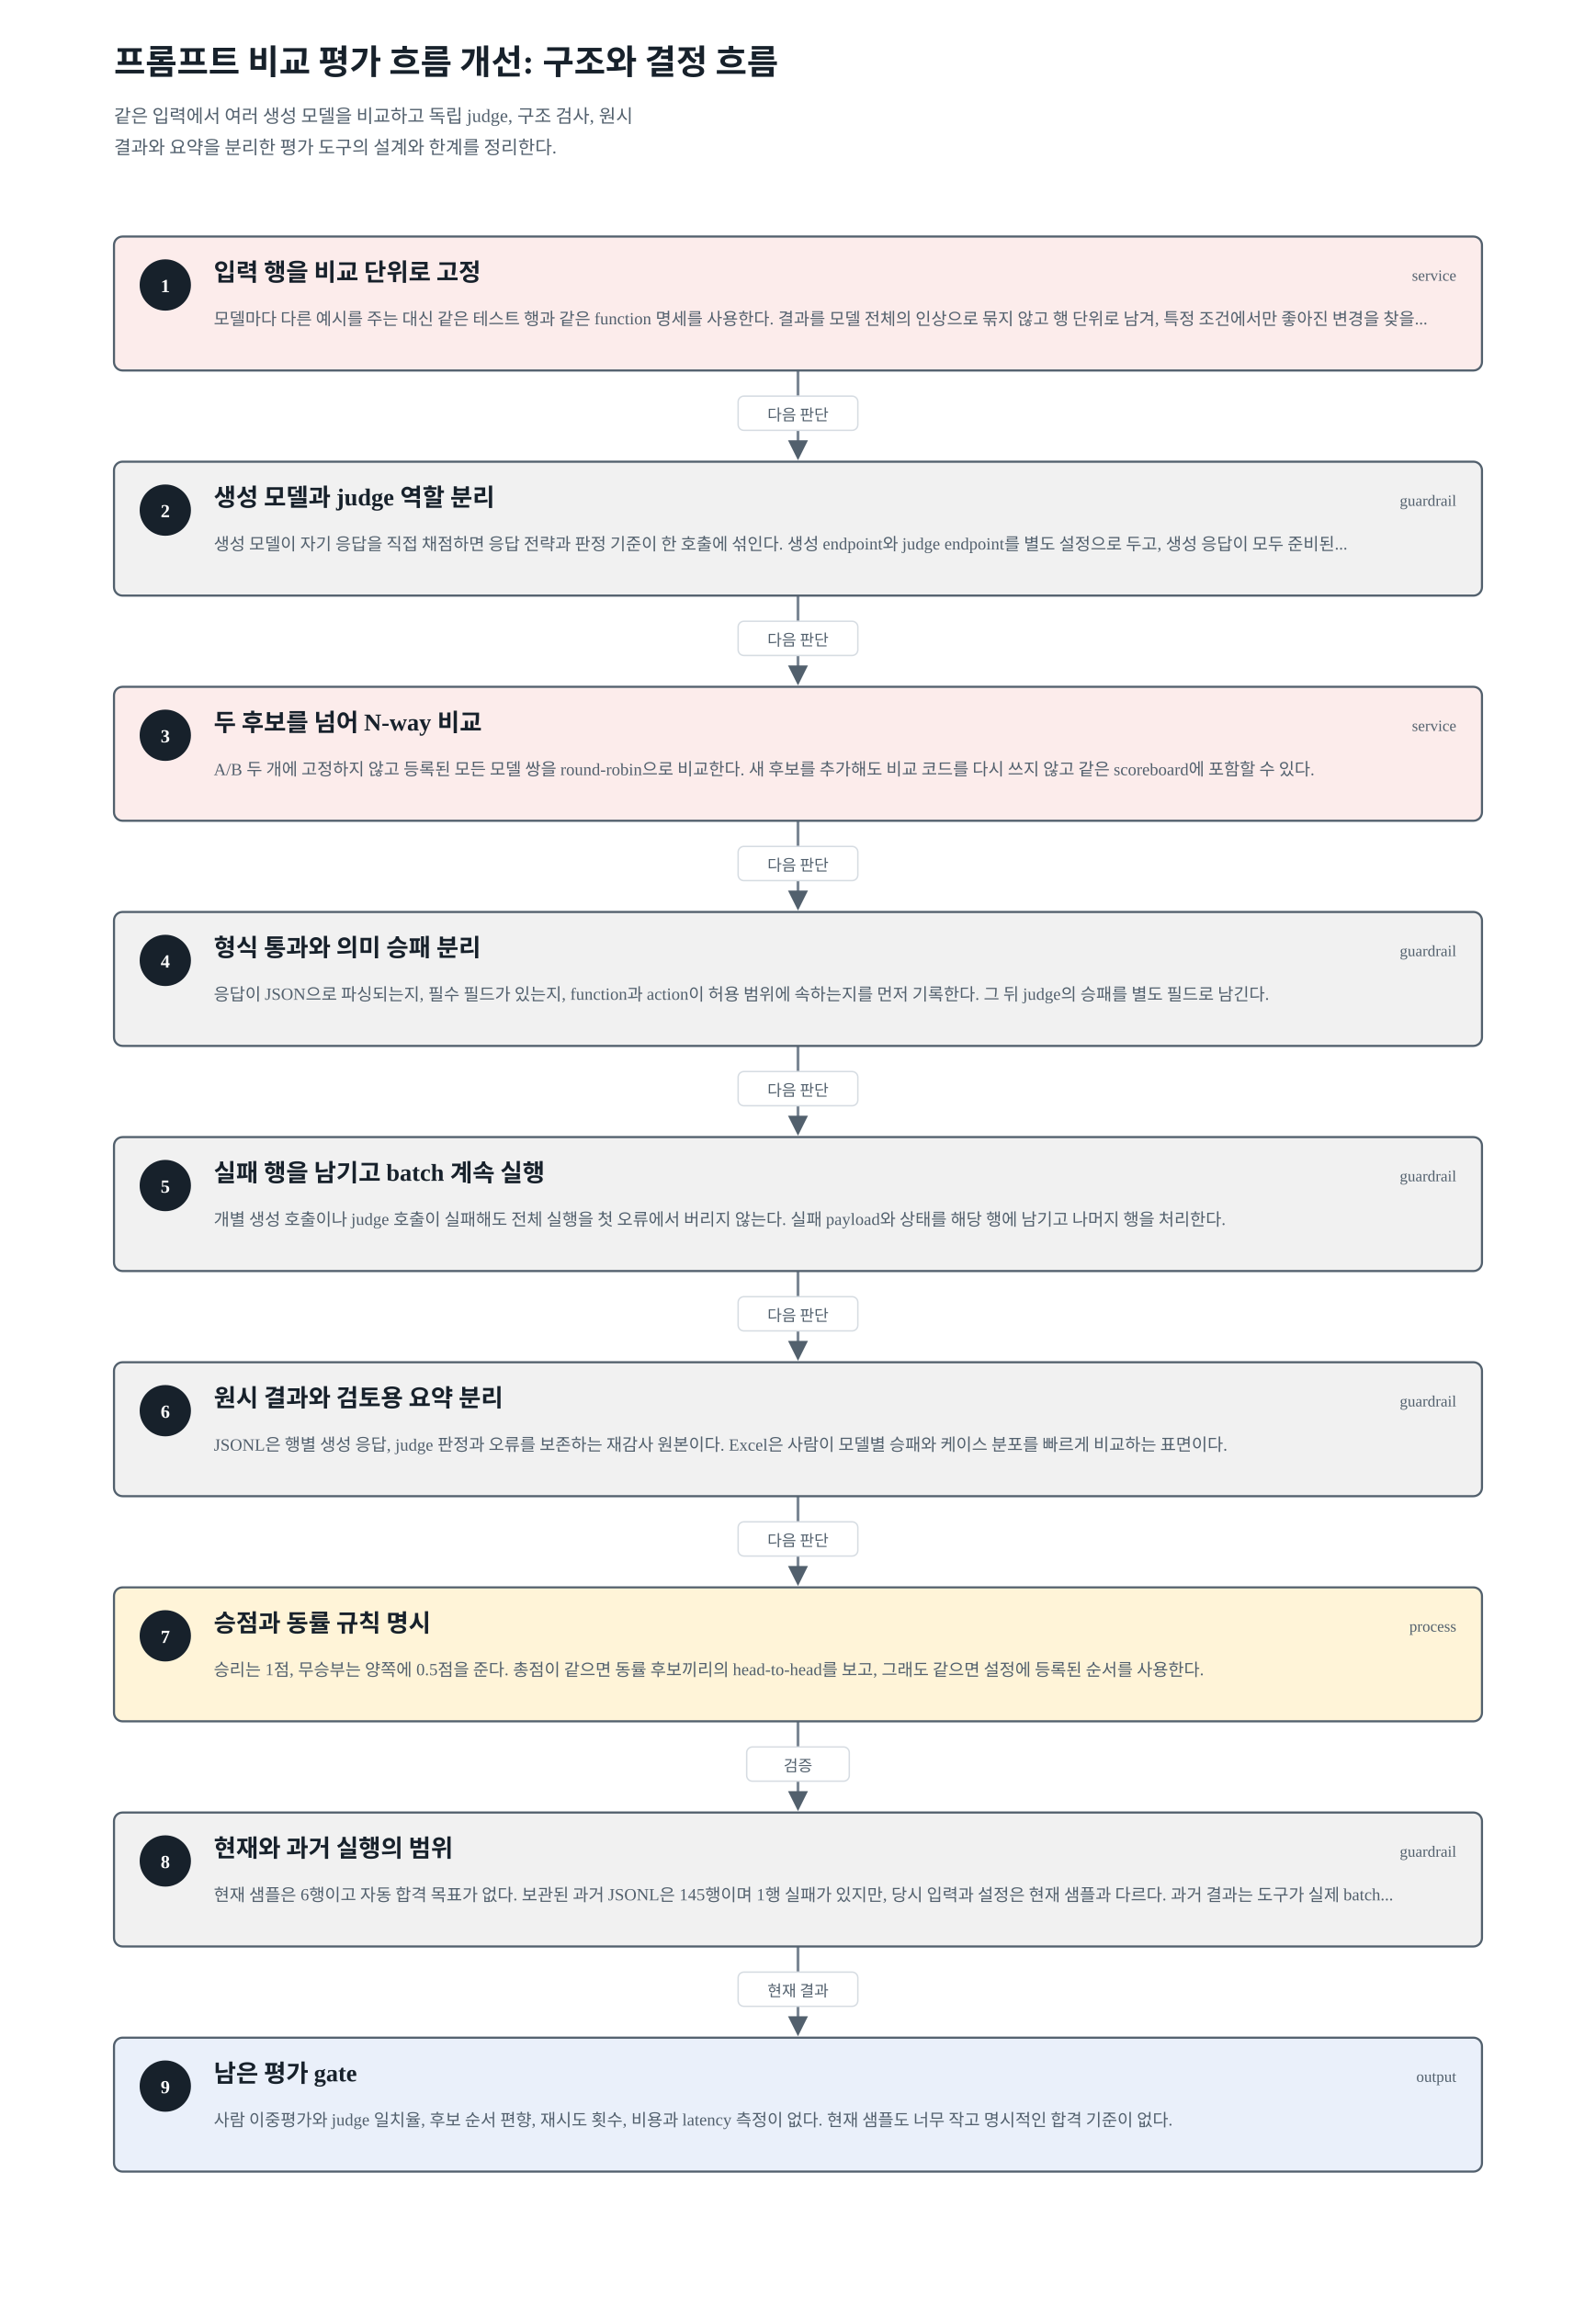
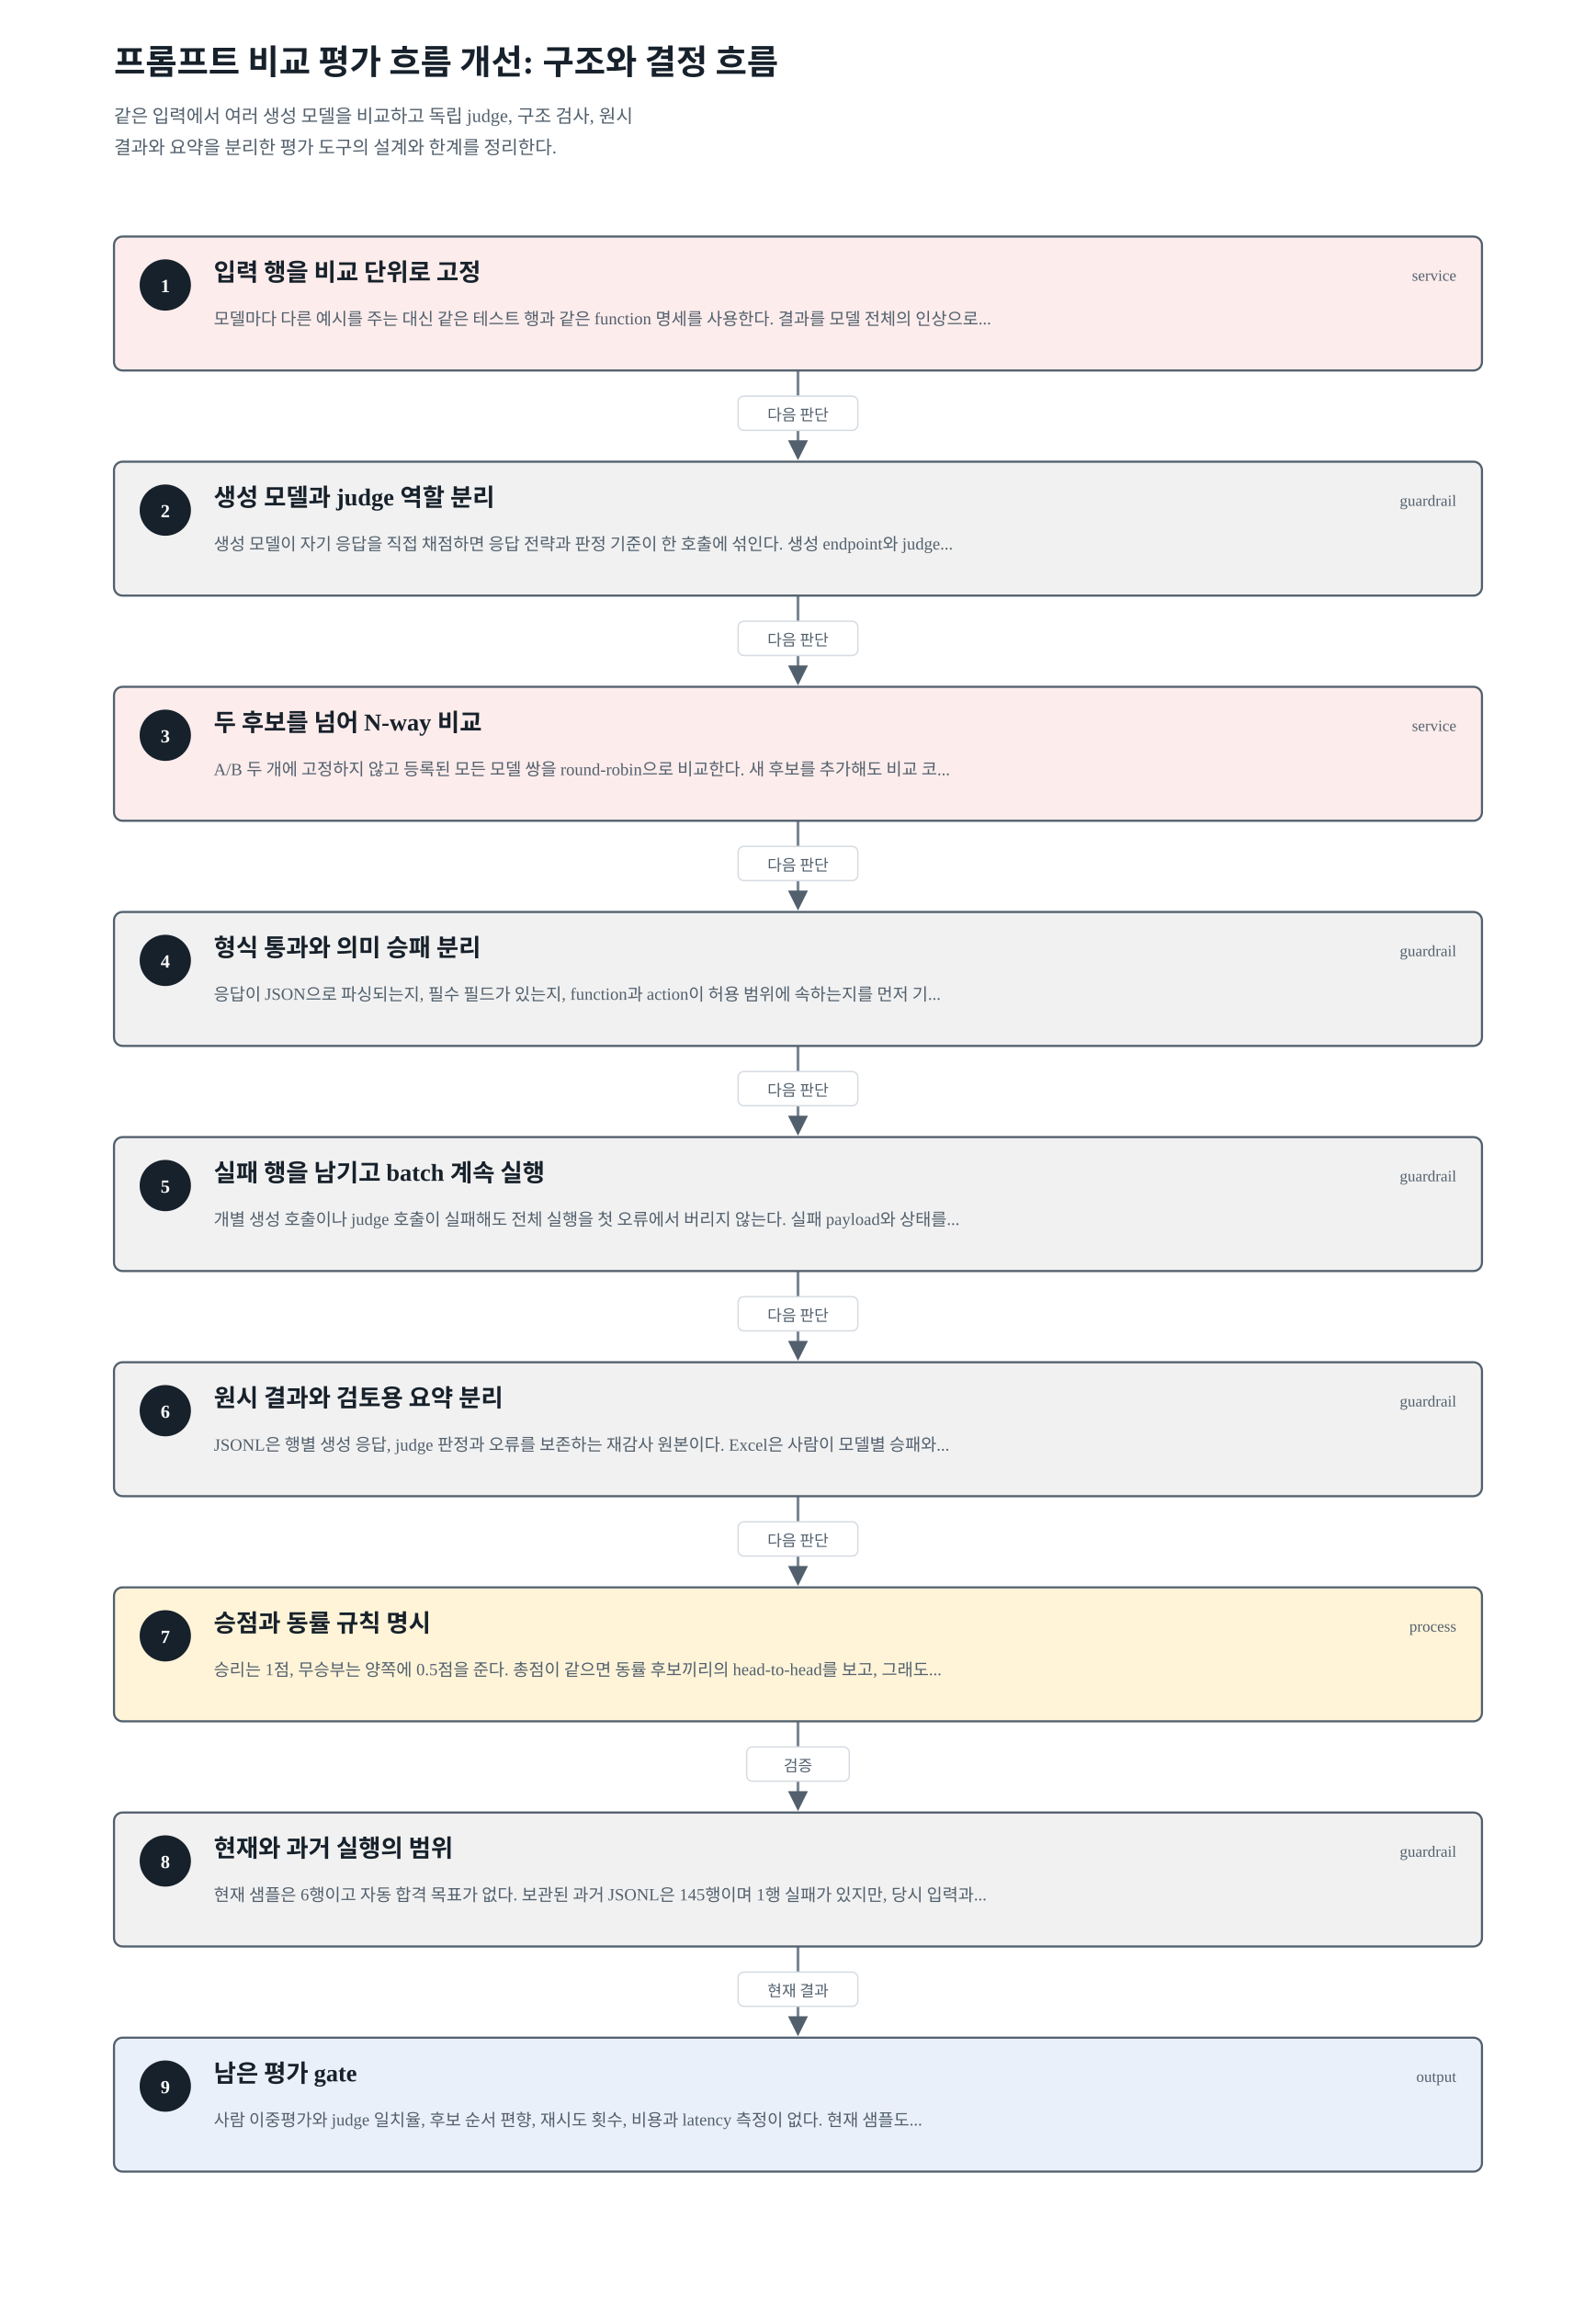
<svg xmlns="http://www.w3.org/2000/svg" viewBox="0 0 1120 1612" role="img" aria-labelledby="system-map-title system-map-desc">
  <defs>
    <marker id="system-map-arrow" viewBox="0 0 10 10" refX="5" refY="5" markerWidth="7" markerHeight="7" orient="auto-start-reverse">
      <path d="M 0 0 L 10 5 L 0 10 z" fill="#52606d" />
    </marker>
  </defs>
  <rect width="1120" height="1612" fill="#ffffff" />
  <text fill="#17212b" font-size="24" font-weight="700">
    <tspan x="80" y="52">프롬프트 비교 평가 흐름 개선: 구조와 결정 흐름</tspan>
  </text>
  <text fill="#52606d" font-size="13">
    <tspan x="80" y="86">같은 입력에서 여러 생성 모델을 비교하고 독립 judge, 구조 검사, 원시</tspan>
    <tspan x="80" y="108">결과와 요약을 분리한 평가 도구의 설계와 한계를 정리한다.</tspan>
  </text>
  <g data-flow="flow-01">
    <path d="M 560 260 L 560 316" fill="none" stroke="#7b8794" stroke-width="2" marker-end="url(#system-map-arrow)" />
    <rect x="518" y="278" width="84" height="24" rx="4" fill="#ffffff" stroke="#d6dce2" />
    <text x="560" y="295" text-anchor="middle" fill="#52606d" font-size="11">다음 판단</text>
  </g>
  <g data-flow="flow-02">
    <path d="M 560 418 L 560 474" fill="none" stroke="#7b8794" stroke-width="2" marker-end="url(#system-map-arrow)" />
    <rect x="518" y="436" width="84" height="24" rx="4" fill="#ffffff" stroke="#d6dce2" />
    <text x="560" y="453" text-anchor="middle" fill="#52606d" font-size="11">다음 판단</text>
  </g>
  <g data-flow="flow-03">
    <path d="M 560 576 L 560 632" fill="none" stroke="#7b8794" stroke-width="2" marker-end="url(#system-map-arrow)" />
    <rect x="518" y="594" width="84" height="24" rx="4" fill="#ffffff" stroke="#d6dce2" />
    <text x="560" y="611" text-anchor="middle" fill="#52606d" font-size="11">다음 판단</text>
  </g>
  <g data-flow="flow-04">
    <path d="M 560 734 L 560 790" fill="none" stroke="#7b8794" stroke-width="2" marker-end="url(#system-map-arrow)" />
    <rect x="518" y="752" width="84" height="24" rx="4" fill="#ffffff" stroke="#d6dce2" />
    <text x="560" y="769" text-anchor="middle" fill="#52606d" font-size="11">다음 판단</text>
  </g>
  <g data-flow="flow-05">
    <path d="M 560 892 L 560 948" fill="none" stroke="#7b8794" stroke-width="2" marker-end="url(#system-map-arrow)" />
    <rect x="518" y="910" width="84" height="24" rx="4" fill="#ffffff" stroke="#d6dce2" />
    <text x="560" y="927" text-anchor="middle" fill="#52606d" font-size="11">다음 판단</text>
  </g>
  <g data-flow="flow-06">
    <path d="M 560 1050 L 560 1106" fill="none" stroke="#7b8794" stroke-width="2" marker-end="url(#system-map-arrow)" />
    <rect x="518" y="1068" width="84" height="24" rx="4" fill="#ffffff" stroke="#d6dce2" />
    <text x="560" y="1085" text-anchor="middle" fill="#52606d" font-size="11">다음 판단</text>
  </g>
  <g data-flow="flow-07">
    <path d="M 560 1208 L 560 1264" fill="none" stroke="#7b8794" stroke-width="2" marker-end="url(#system-map-arrow)" />
    <rect x="524" y="1226" width="72" height="24" rx="4" fill="#ffffff" stroke="#d6dce2" />
    <text x="560" y="1243" text-anchor="middle" fill="#52606d" font-size="11">검증</text>
  </g>
  <g data-flow="flow-08">
    <path d="M 560 1366 L 560 1422" fill="none" stroke="#7b8794" stroke-width="2" marker-end="url(#system-map-arrow)" />
    <rect x="518" y="1384" width="84" height="24" rx="4" fill="#ffffff" stroke="#d6dce2" />
    <text x="560" y="1401" text-anchor="middle" fill="#52606d" font-size="11">현재 결과</text>
  </g>
  <g data-node="fixed-input">
    <rect x="80" y="166" width="960" height="94" rx="6" fill="#fceceb" stroke="#52606d" stroke-width="1.5" />
    <circle cx="116" cy="200" r="18" fill="#17212b" />
    <text x="116" y="205" text-anchor="middle" fill="#ffffff" font-size="13" font-weight="700">1</text>
    <text x="150" y="197" fill="#17212b" font-size="17" font-weight="700">입력 행을 비교 단위로 고정</text>
    <text x="1022" y="197" text-anchor="end" fill="#52606d" font-size="11">service</text>
-     <text x="150" y="228" fill="#52606d" font-size="12">모델마다 다른 예시를 주는 대신 같은 테스트 행과 같은 function 명세를 사용한다. 결과를 모델 전체의 인상으로 묶지 않고 행 단위로 남겨, 특정 조건에서만 좋아진 변경을 찾을...</text>
+     <text x="150" y="228" fill="#52606d" font-size="12">모델마다 다른 예시를 주는 대신 같은 테스트 행과 같은 function 명세를 사용한다. 결과를 모델 전체의 인상으로...</text>
  </g>
  <g data-node="judge-boundary">
    <rect x="80" y="324" width="960" height="94" rx="6" fill="#f1f1f1" stroke="#52606d" stroke-width="1.5" />
    <circle cx="116" cy="358" r="18" fill="#17212b" />
    <text x="116" y="363" text-anchor="middle" fill="#ffffff" font-size="13" font-weight="700">2</text>
    <text x="150" y="355" fill="#17212b" font-size="17" font-weight="700">생성 모델과 judge 역할 분리</text>
    <text x="1022" y="355" text-anchor="end" fill="#52606d" font-size="11">guardrail</text>
-     <text x="150" y="386" fill="#52606d" font-size="12">생성 모델이 자기 응답을 직접 채점하면 응답 전략과 판정 기준이 한 호출에 섞인다. 생성 endpoint와 judge endpoint를 별도 설정으로 두고, 생성 응답이 모두 준비된...</text>
+     <text x="150" y="386" fill="#52606d" font-size="12">생성 모델이 자기 응답을 직접 채점하면 응답 전략과 판정 기준이 한 호출에 섞인다. 생성 endpoint와 judge...</text>
  </g>
  <g data-node="n-way">
    <rect x="80" y="482" width="960" height="94" rx="6" fill="#fceceb" stroke="#52606d" stroke-width="1.5" />
    <circle cx="116" cy="516" r="18" fill="#17212b" />
    <text x="116" y="521" text-anchor="middle" fill="#ffffff" font-size="13" font-weight="700">3</text>
    <text x="150" y="513" fill="#17212b" font-size="17" font-weight="700">두 후보를 넘어 N-way 비교</text>
    <text x="1022" y="513" text-anchor="end" fill="#52606d" font-size="11">service</text>
-     <text x="150" y="544" fill="#52606d" font-size="12">A/B 두 개에 고정하지 않고 등록된 모든 모델 쌍을 round-robin으로 비교한다. 새 후보를 추가해도 비교 코드를 다시 쓰지 않고 같은 scoreboard에 포함할 수 있다.</text>
+     <text x="150" y="544" fill="#52606d" font-size="12">A/B 두 개에 고정하지 않고 등록된 모든 모델 쌍을 round-robin으로 비교한다. 새 후보를 추가해도 비교 코...</text>
  </g>
  <g data-node="structural-validation">
    <rect x="80" y="640" width="960" height="94" rx="6" fill="#f1f1f1" stroke="#52606d" stroke-width="1.5" />
    <circle cx="116" cy="674" r="18" fill="#17212b" />
    <text x="116" y="679" text-anchor="middle" fill="#ffffff" font-size="13" font-weight="700">4</text>
    <text x="150" y="671" fill="#17212b" font-size="17" font-weight="700">형식 통과와 의미 승패 분리</text>
    <text x="1022" y="671" text-anchor="end" fill="#52606d" font-size="11">guardrail</text>
-     <text x="150" y="702" fill="#52606d" font-size="12">응답이 JSON으로 파싱되는지, 필수 필드가 있는지, function과 action이 허용 범위에 속하는지를 먼저 기록한다. 그 뒤 judge의 승패를 별도 필드로 남긴다.</text>
+     <text x="150" y="702" fill="#52606d" font-size="12">응답이 JSON으로 파싱되는지, 필수 필드가 있는지, function과 action이 허용 범위에 속하는지를 먼저 기...</text>
  </g>
  <g data-node="failure-isolation">
    <rect x="80" y="798" width="960" height="94" rx="6" fill="#f1f1f1" stroke="#52606d" stroke-width="1.5" />
    <circle cx="116" cy="832" r="18" fill="#17212b" />
    <text x="116" y="837" text-anchor="middle" fill="#ffffff" font-size="13" font-weight="700">5</text>
    <text x="150" y="829" fill="#17212b" font-size="17" font-weight="700">실패 행을 남기고 batch 계속 실행</text>
    <text x="1022" y="829" text-anchor="end" fill="#52606d" font-size="11">guardrail</text>
-     <text x="150" y="860" fill="#52606d" font-size="12">개별 생성 호출이나 judge 호출이 실패해도 전체 실행을 첫 오류에서 버리지 않는다. 실패 payload와 상태를 해당 행에 남기고 나머지 행을 처리한다.</text>
+     <text x="150" y="860" fill="#52606d" font-size="12">개별 생성 호출이나 judge 호출이 실패해도 전체 실행을 첫 오류에서 버리지 않는다. 실패 payload와 상태를...</text>
  </g>
  <g data-node="output-lifecycle">
    <rect x="80" y="956" width="960" height="94" rx="6" fill="#f1f1f1" stroke="#52606d" stroke-width="1.5" />
    <circle cx="116" cy="990" r="18" fill="#17212b" />
    <text x="116" y="995" text-anchor="middle" fill="#ffffff" font-size="13" font-weight="700">6</text>
    <text x="150" y="987" fill="#17212b" font-size="17" font-weight="700">원시 결과와 검토용 요약 분리</text>
    <text x="1022" y="987" text-anchor="end" fill="#52606d" font-size="11">guardrail</text>
-     <text x="150" y="1018" fill="#52606d" font-size="12">JSONL은 행별 생성 응답, judge 판정과 오류를 보존하는 재감사 원본이다. Excel은 사람이 모델별 승패와 케이스 분포를 빠르게 비교하는 표면이다.</text>
+     <text x="150" y="1018" fill="#52606d" font-size="12">JSONL은 행별 생성 응답, judge 판정과 오류를 보존하는 재감사 원본이다. Excel은 사람이 모델별 승패와...</text>
  </g>
  <g data-node="score-and-tie">
    <rect x="80" y="1114" width="960" height="94" rx="6" fill="#fff4d8" stroke="#52606d" stroke-width="1.5" />
    <circle cx="116" cy="1148" r="18" fill="#17212b" />
    <text x="116" y="1153" text-anchor="middle" fill="#ffffff" font-size="13" font-weight="700">7</text>
    <text x="150" y="1145" fill="#17212b" font-size="17" font-weight="700">승점과 동률 규칙 명시</text>
    <text x="1022" y="1145" text-anchor="end" fill="#52606d" font-size="11">process</text>
-     <text x="150" y="1176" fill="#52606d" font-size="12">승리는 1점, 무승부는 양쪽에 0.5점을 준다. 총점이 같으면 동률 후보끼리의 head-to-head를 보고, 그래도 같으면 설정에 등록된 순서를 사용한다.</text>
+     <text x="150" y="1176" fill="#52606d" font-size="12">승리는 1점, 무승부는 양쪽에 0.5점을 준다. 총점이 같으면 동률 후보끼리의 head-to-head를 보고, 그래도...</text>
  </g>
  <g data-node="validation">
    <rect x="80" y="1272" width="960" height="94" rx="6" fill="#f1f1f1" stroke="#52606d" stroke-width="1.5" />
    <circle cx="116" cy="1306" r="18" fill="#17212b" />
    <text x="116" y="1311" text-anchor="middle" fill="#ffffff" font-size="13" font-weight="700">8</text>
    <text x="150" y="1303" fill="#17212b" font-size="17" font-weight="700">현재와 과거 실행의 범위</text>
    <text x="1022" y="1303" text-anchor="end" fill="#52606d" font-size="11">guardrail</text>
-     <text x="150" y="1334" fill="#52606d" font-size="12">현재 샘플은 6행이고 자동 합격 목표가 없다. 보관된 과거 JSONL은 145행이며 1행 실패가 있지만, 당시 입력과 설정은 현재 샘플과 다르다. 과거 결과는 도구가 실제 batch...</text>
+     <text x="150" y="1334" fill="#52606d" font-size="12">현재 샘플은 6행이고 자동 합격 목표가 없다. 보관된 과거 JSONL은 145행이며 1행 실패가 있지만, 당시 입력과...</text>
  </g>
  <g data-node="limitations">
    <rect x="80" y="1430" width="960" height="94" rx="6" fill="#eaf0fa" stroke="#52606d" stroke-width="1.5" />
    <circle cx="116" cy="1464" r="18" fill="#17212b" />
    <text x="116" y="1469" text-anchor="middle" fill="#ffffff" font-size="13" font-weight="700">9</text>
    <text x="150" y="1461" fill="#17212b" font-size="17" font-weight="700">남은 평가 gate</text>
    <text x="1022" y="1461" text-anchor="end" fill="#52606d" font-size="11">output</text>
-     <text x="150" y="1492" fill="#52606d" font-size="12">사람 이중평가와 judge 일치율, 후보 순서 편향, 재시도 횟수, 비용과 latency 측정이 없다. 현재 샘플도 너무 작고 명시적인 합격 기준이 없다.</text>
+     <text x="150" y="1492" fill="#52606d" font-size="12">사람 이중평가와 judge 일치율, 후보 순서 편향, 재시도 횟수, 비용과 latency 측정이 없다. 현재 샘플도...</text>
  </g>
</svg>
